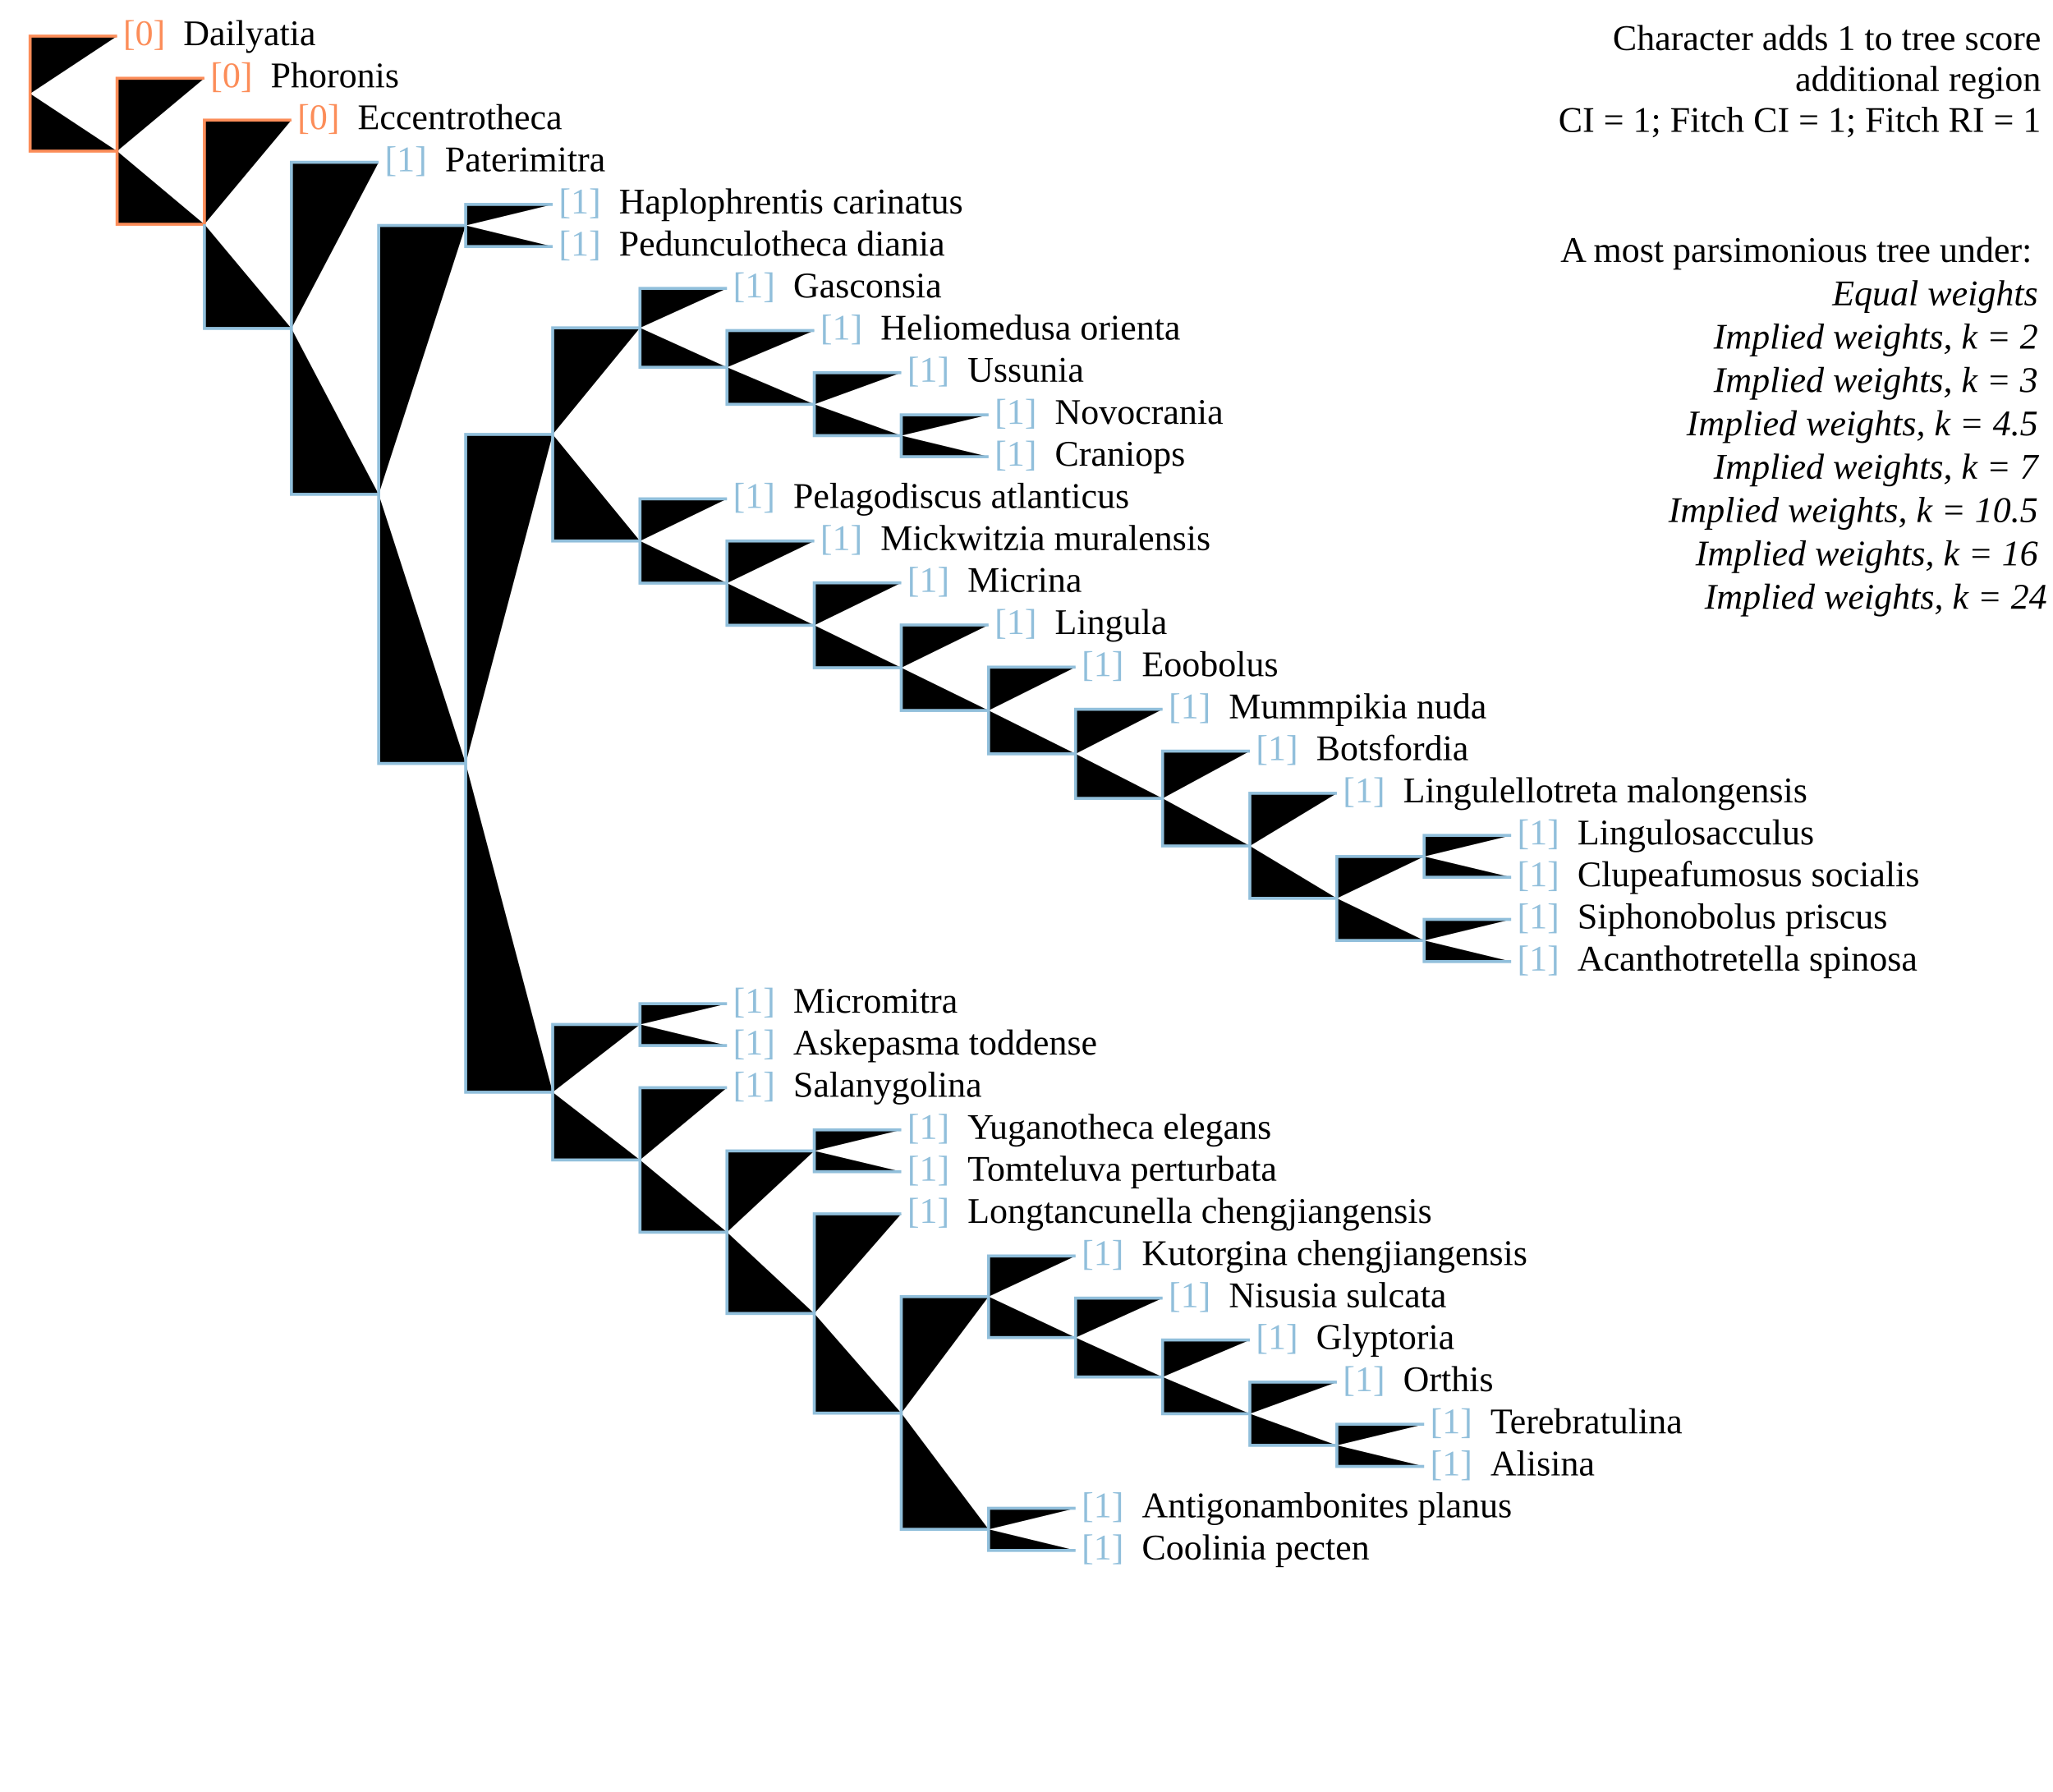
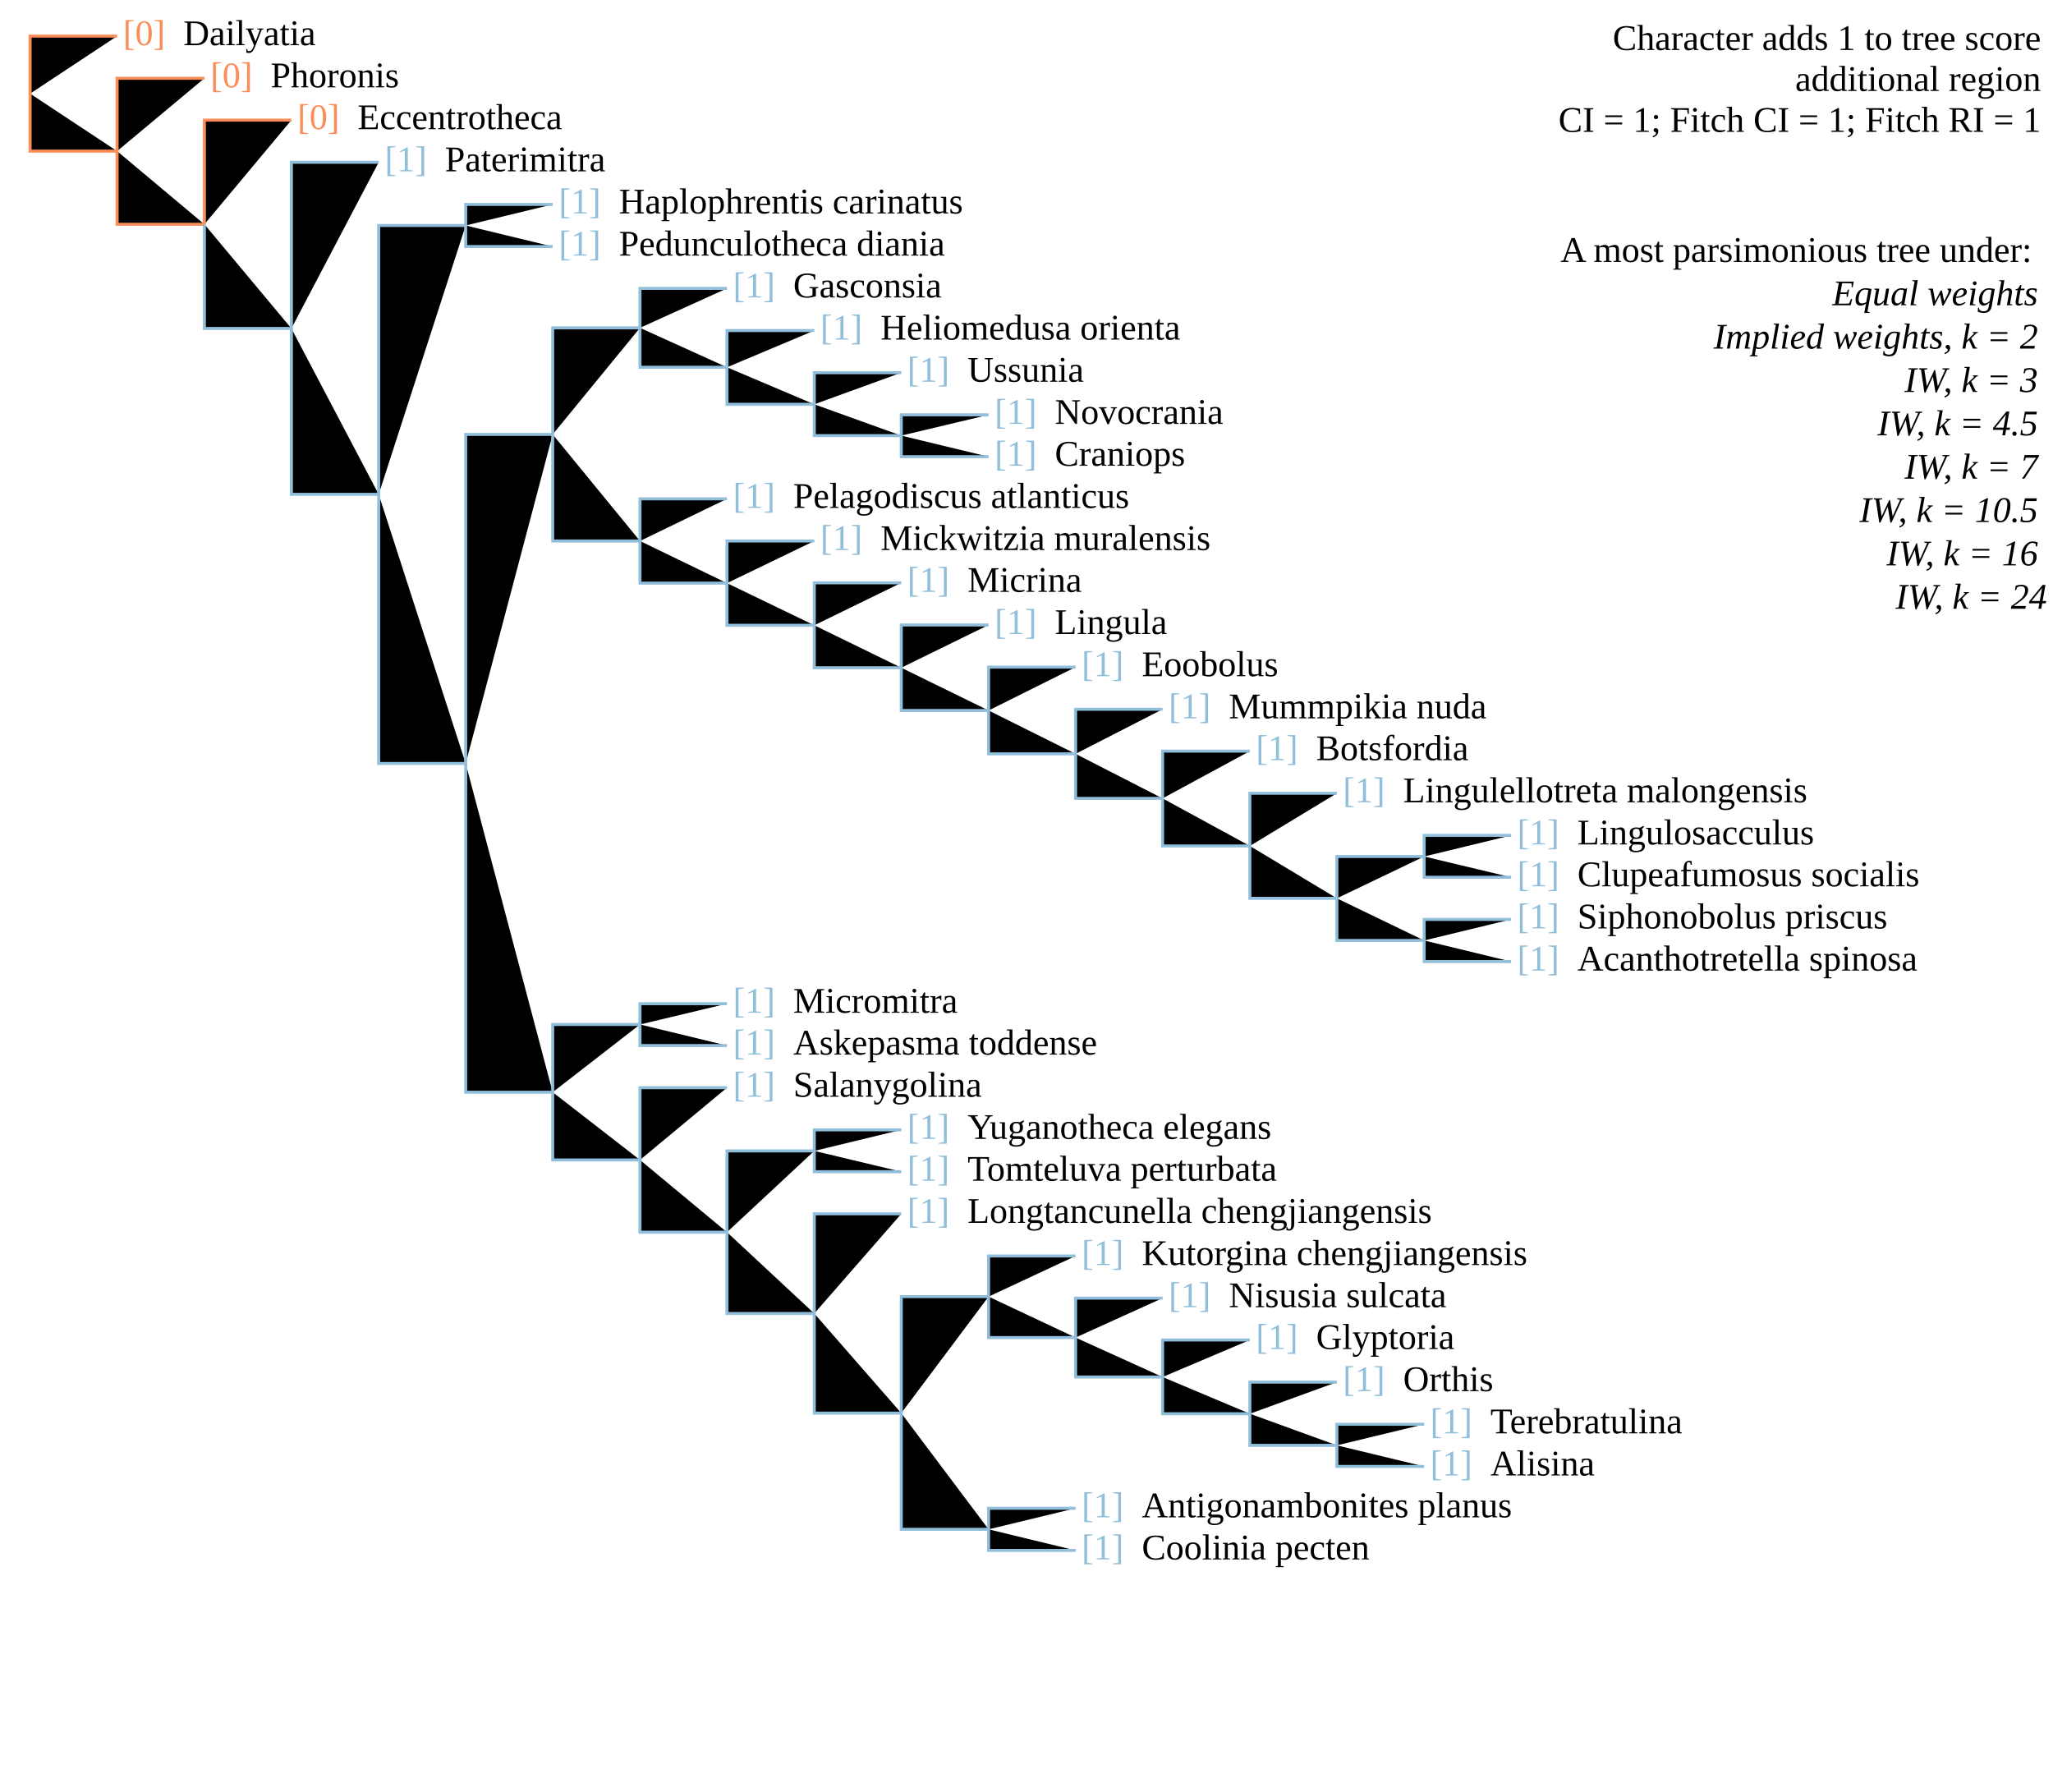
<svg xmlns="http://www.w3.org/2000/svg" version="1.1" width="682" height="595" class="tree" char="2">
  <text x="678" y="16.6" text-anchor="end" class="stepsLabel">Character adds <tspan class="score">1</tspan> to tree score</text>
  <text x="678" y="30.2" text-anchor="end" class="stepsLabel">
    <tspan class="score" /> additional region</text>
  <text x="678" y="43.8" text-anchor="end" class="stepsLabel">CI = 1; Fitch CI = 1; Fitch RI = 1</text>
  <text x="678" y="71" text-anchor="end" class="stepsLabel">
    <tspan dy="16">A most parsimonious tree under:</tspan>
    <tspan x="680" style="font-style:italic" class="thisAn" dy="1.2em">Equal weights</tspan>
    <tspan x="680" style="font-style:italic" class="notThisAn" dy="1.2em">Implied weights, k = 2</tspan>
-     <tspan x="680" style="font-style:italic" class="notThisAn" dy="1.2em">Implied weights, k = 3</tspan>
-     <tspan x="680" style="font-style:italic" class="notThisAn" dy="1.2em">Implied weights, k = 4.5</tspan>
-     <tspan x="680" style="font-style:italic" class="notThisAn" dy="1.2em">Implied weights, k = 7</tspan>
-     <tspan x="680" style="font-style:italic" class="notThisAn" dy="1.2em">Implied weights, k = 10.5</tspan>
-     <tspan x="680" style="font-style:italic" class="notThisAn" dy="1.2em">Implied weights, k = 16</tspan>
-     <tspan x="680" style="font-style:italic" class="notThisAn" dy="1.2em">Implied weights, k = 24</tspan>
+     <tspan x="680" style="font-style:italic" class="notThisAn" dy="1.2em">IW, k = 3</tspan>
+     <tspan x="680" style="font-style:italic" class="notThisAn" dy="1.2em">IW, k = 4.5</tspan>
+     <tspan x="680" style="font-style:italic" class="notThisAn" dy="1.2em">IW, k = 7</tspan>
+     <tspan x="680" style="font-style:italic" class="notThisAn" dy="1.2em">IW, k = 10.5</tspan>
+     <tspan x="680" style="font-style:italic" class="notThisAn" dy="1.2em">IW, k = 16</tspan>
+     <tspan x="680" style="font-style:italic" class="notThisAn" dy="1.2em">IW, k = 24</tspan>
  </text>
  <text x="40.9" y="15" fill="#fc8d59" class="flag">[0]</text>
  <text x="60.9" y="15" class="taxonLabel">Dailyatia</text>
  <text x="98.8" y="42.9" fill="#fc8d59" class="flag">[0]</text>
  <text x="118.8" y="42.9" class="taxonLabel">Eccentrotheca</text>
  <text x="69.9" y="29" fill="#fc8d59" class="flag">[0]</text>
  <text x="89.9" y="29" class="taxonLabel">Phoronis</text>
  <text x="127.8" y="56.9" fill="#91bfdb" class="flag">[1]</text>
  <text x="147.8" y="56.9" class="taxonLabel">Paterimitra</text>
  <text x="185.6" y="84.9" fill="#91bfdb" class="flag">[1]</text>
  <text x="205.6" y="84.9" class="taxonLabel">Pedunculotheca diania</text>
  <text x="185.6" y="70.9" fill="#91bfdb" class="flag">[1]</text>
  <text x="205.6" y="70.9" class="taxonLabel">Haplophrentis carinatus</text>
  <text x="243.5" y="98.8" fill="#91bfdb" class="flag">[1]</text>
  <text x="263.5" y="98.8" class="taxonLabel">Gasconsia</text>
  <text x="272.5" y="112.8" fill="#91bfdb" class="flag">[1]</text>
  <text x="292.5" y="112.8" class="taxonLabel">Heliomedusa orienta</text>
  <text x="301.4" y="126.8" fill="#91bfdb" class="flag">[1]</text>
  <text x="321.4" y="126.8" class="taxonLabel">Ussunia</text>
  <text x="330.4" y="154.7" fill="#91bfdb" class="flag">[1]</text>
  <text x="350.4" y="154.7" class="taxonLabel">Craniops</text>
  <text x="330.4" y="140.8" fill="#91bfdb" class="flag">[1]</text>
  <text x="350.4" y="140.8" class="taxonLabel">Novocrania</text>
  <text x="243.5" y="168.7" fill="#91bfdb" class="flag">[1]</text>
  <text x="263.5" y="168.7" class="taxonLabel">Pelagodiscus atlanticus</text>
  <text x="272.5" y="182.7" fill="#91bfdb" class="flag">[1]</text>
  <text x="292.5" y="182.7" class="taxonLabel">Mickwitzia muralensis</text>
  <text x="301.4" y="196.6" fill="#91bfdb" class="flag">[1]</text>
  <text x="321.4" y="196.6" class="taxonLabel">Micrina</text>
  <text x="330.4" y="210.6" fill="#91bfdb" class="flag">[1]</text>
  <text x="350.4" y="210.6" class="taxonLabel">Lingula</text>
  <text x="359.3" y="224.6" fill="#91bfdb" class="flag">[1]</text>
  <text x="379.3" y="224.6" class="taxonLabel">Eoobolus</text>
  <text x="388.2" y="238.6" fill="#91bfdb" class="flag">[1]</text>
  <text x="408.2" y="238.6" class="taxonLabel">Mummpikia nuda</text>
  <text x="417.2" y="252.5" fill="#91bfdb" class="flag">[1]</text>
  <text x="437.2" y="252.5" class="taxonLabel">Botsfordia</text>
  <text x="504" y="280.5" fill="#91bfdb" class="flag">[1]</text>
  <text x="524" y="280.5" class="taxonLabel">Lingulosacculus</text>
  <text x="446.1" y="266.5" fill="#91bfdb" class="flag">[1]</text>
  <text x="466.1" y="266.5" class="taxonLabel">Lingulellotreta malongensis</text>
  <text x="504" y="294.4" fill="#91bfdb" class="flag">[1]</text>
  <text x="524" y="294.4" class="taxonLabel">Clupeafumosus socialis</text>
  <text x="504" y="322.4" fill="#91bfdb" class="flag">[1]</text>
  <text x="524" y="322.4" class="taxonLabel">Acanthotretella spinosa</text>
  <text x="504" y="308.4" fill="#91bfdb" class="flag">[1]</text>
  <text x="524" y="308.4" class="taxonLabel">Siphonobolus priscus</text>
  <text x="243.5" y="350.3" fill="#91bfdb" class="flag">[1]</text>
  <text x="263.5" y="350.3" class="taxonLabel">Askepasma toddense</text>
  <text x="243.5" y="336.4" fill="#91bfdb" class="flag">[1]</text>
  <text x="263.5" y="336.4" class="taxonLabel">Micromitra</text>
  <text x="243.5" y="364.3" fill="#91bfdb" class="flag">[1]</text>
  <text x="263.5" y="364.3" class="taxonLabel">Salanygolina</text>
  <text x="301.4" y="392.2" fill="#91bfdb" class="flag">[1]</text>
  <text x="321.4" y="392.2" class="taxonLabel">Tomteluva perturbata</text>
  <text x="301.4" y="378.3" fill="#91bfdb" class="flag">[1]</text>
  <text x="321.4" y="378.3" class="taxonLabel">Yuganotheca elegans</text>
  <text x="359.3" y="420.2" fill="#91bfdb" class="flag">[1]</text>
  <text x="379.3" y="420.2" class="taxonLabel">Kutorgina chengjiangensis</text>
  <text x="388.2" y="434.2" fill="#91bfdb" class="flag">[1]</text>
  <text x="408.2" y="434.2" class="taxonLabel">Nisusia sulcata</text>
  <text x="417.2" y="448.1" fill="#91bfdb" class="flag">[1]</text>
  <text x="437.2" y="448.1" class="taxonLabel">Glyptoria</text>
  <text x="301.4" y="406.2" fill="#91bfdb" class="flag">[1]</text>
  <text x="321.4" y="406.2" class="taxonLabel">Longtancunella chengjiangensis</text>
  <text x="475.1" y="490.1" fill="#91bfdb" class="flag">[1]</text>
  <text x="495.1" y="490.1" class="taxonLabel">Alisina</text>
  <text x="446.1" y="462.1" fill="#91bfdb" class="flag">[1]</text>
  <text x="466.1" y="462.1" class="taxonLabel">Orthis</text>
  <text x="475.1" y="476.1" fill="#91bfdb" class="flag">[1]</text>
  <text x="495.1" y="476.1" class="taxonLabel">Terebratulina</text>
  <text x="359.3" y="518" fill="#91bfdb" class="flag">[1]</text>
  <text x="379.3" y="518" class="taxonLabel">Coolinia pecten</text>
  <text x="359.3" y="504" fill="#91bfdb" class="flag">[1]</text>
  <text x="379.3" y="504" class="taxonLabel">Antigonambonites planus</text>
  <path d="M10,31.1V12H38.9M10,31.1V50.2H38.9M38.9,50.2V26H67.9M38.9,50.2V74.5H67.9M67.9,74.5V39.9H96.8" stroke="#fc8d59" />
  <path d="M67.9,74.5V109.1H96.8M96.8,109.1V53.9H125.8M96.8,109.1V164.2H125.8M125.8,164.2V74.9H154.7M154.7,74.9V67.9H183.6M154.7,74.9V81.9H183.6M125.8,164.2V253.6H154.7M154.7,253.6V144.3H183.6M183.6,144.3V108.9H212.6M212.6,108.9V95.8H241.5M212.6,108.9V122H241.5M241.5,122V109.8H270.5M241.5,122V134.3H270.5M270.5,134.3V123.8H299.4M270.5,134.3V144.7H299.4M299.4,144.7V137.8H328.4M299.4,144.7V151.7H328.4M183.6,144.3V179.7H212.6M212.6,179.7V165.7H241.5M212.6,179.7V193.7H241.5M241.5,193.7V179.7H270.5M241.5,193.7V207.7H270.5M270.5,207.7V193.6H299.4M270.5,207.7V221.8H299.4M299.4,221.8V207.6H328.4M299.4,221.8V236H328.4M328.4,236V221.6H357.3M328.4,236V250.4H357.3M357.3,250.4V235.6H386.2M357.3,250.4V265.2H386.2M386.2,265.2V249.5H415.2M386.2,265.2V281H415.2M415.2,281V263.5H444.1M415.2,281V298.4H444.1M444.1,298.4V284.5H473.1M473.1,284.5V277.5H502M473.1,284.5V291.4H502M444.1,298.4V312.4H473.1M473.1,312.4V305.4H502M473.1,312.4V319.4H502M154.7,253.6V362.8H183.6M183.6,362.8V340.3H212.6M212.6,340.3V333.4H241.5M212.6,340.3V347.3H241.5M183.6,362.8V385.3H212.6M212.6,385.3V361.3H241.5M212.6,385.3V409.3H241.5M241.5,409.3V382.3H270.5M270.5,382.3V375.3H299.4M270.5,382.3V389.2H299.4M241.5,409.3V436.3H270.5M270.5,436.3V403.2H299.4M270.5,436.3V469.4H299.4M299.4,469.4V430.7H328.4M328.4,430.7V417.2H357.3M328.4,430.7V444.3H357.3M357.3,444.3V431.2H386.2M357.3,444.3V457.4H386.2M386.2,457.4V445.1H415.2M386.2,457.4V469.6H415.2M415.2,469.6V459.1H444.1M415.2,469.6V480.1H444.1M444.1,480.1V473.1H473.1M444.1,480.1V487.1H473.1M299.4,469.4V508H328.4M328.4,508V501H357.3M328.4,508V515H357.3" stroke="#91bfdb" />
</svg>
